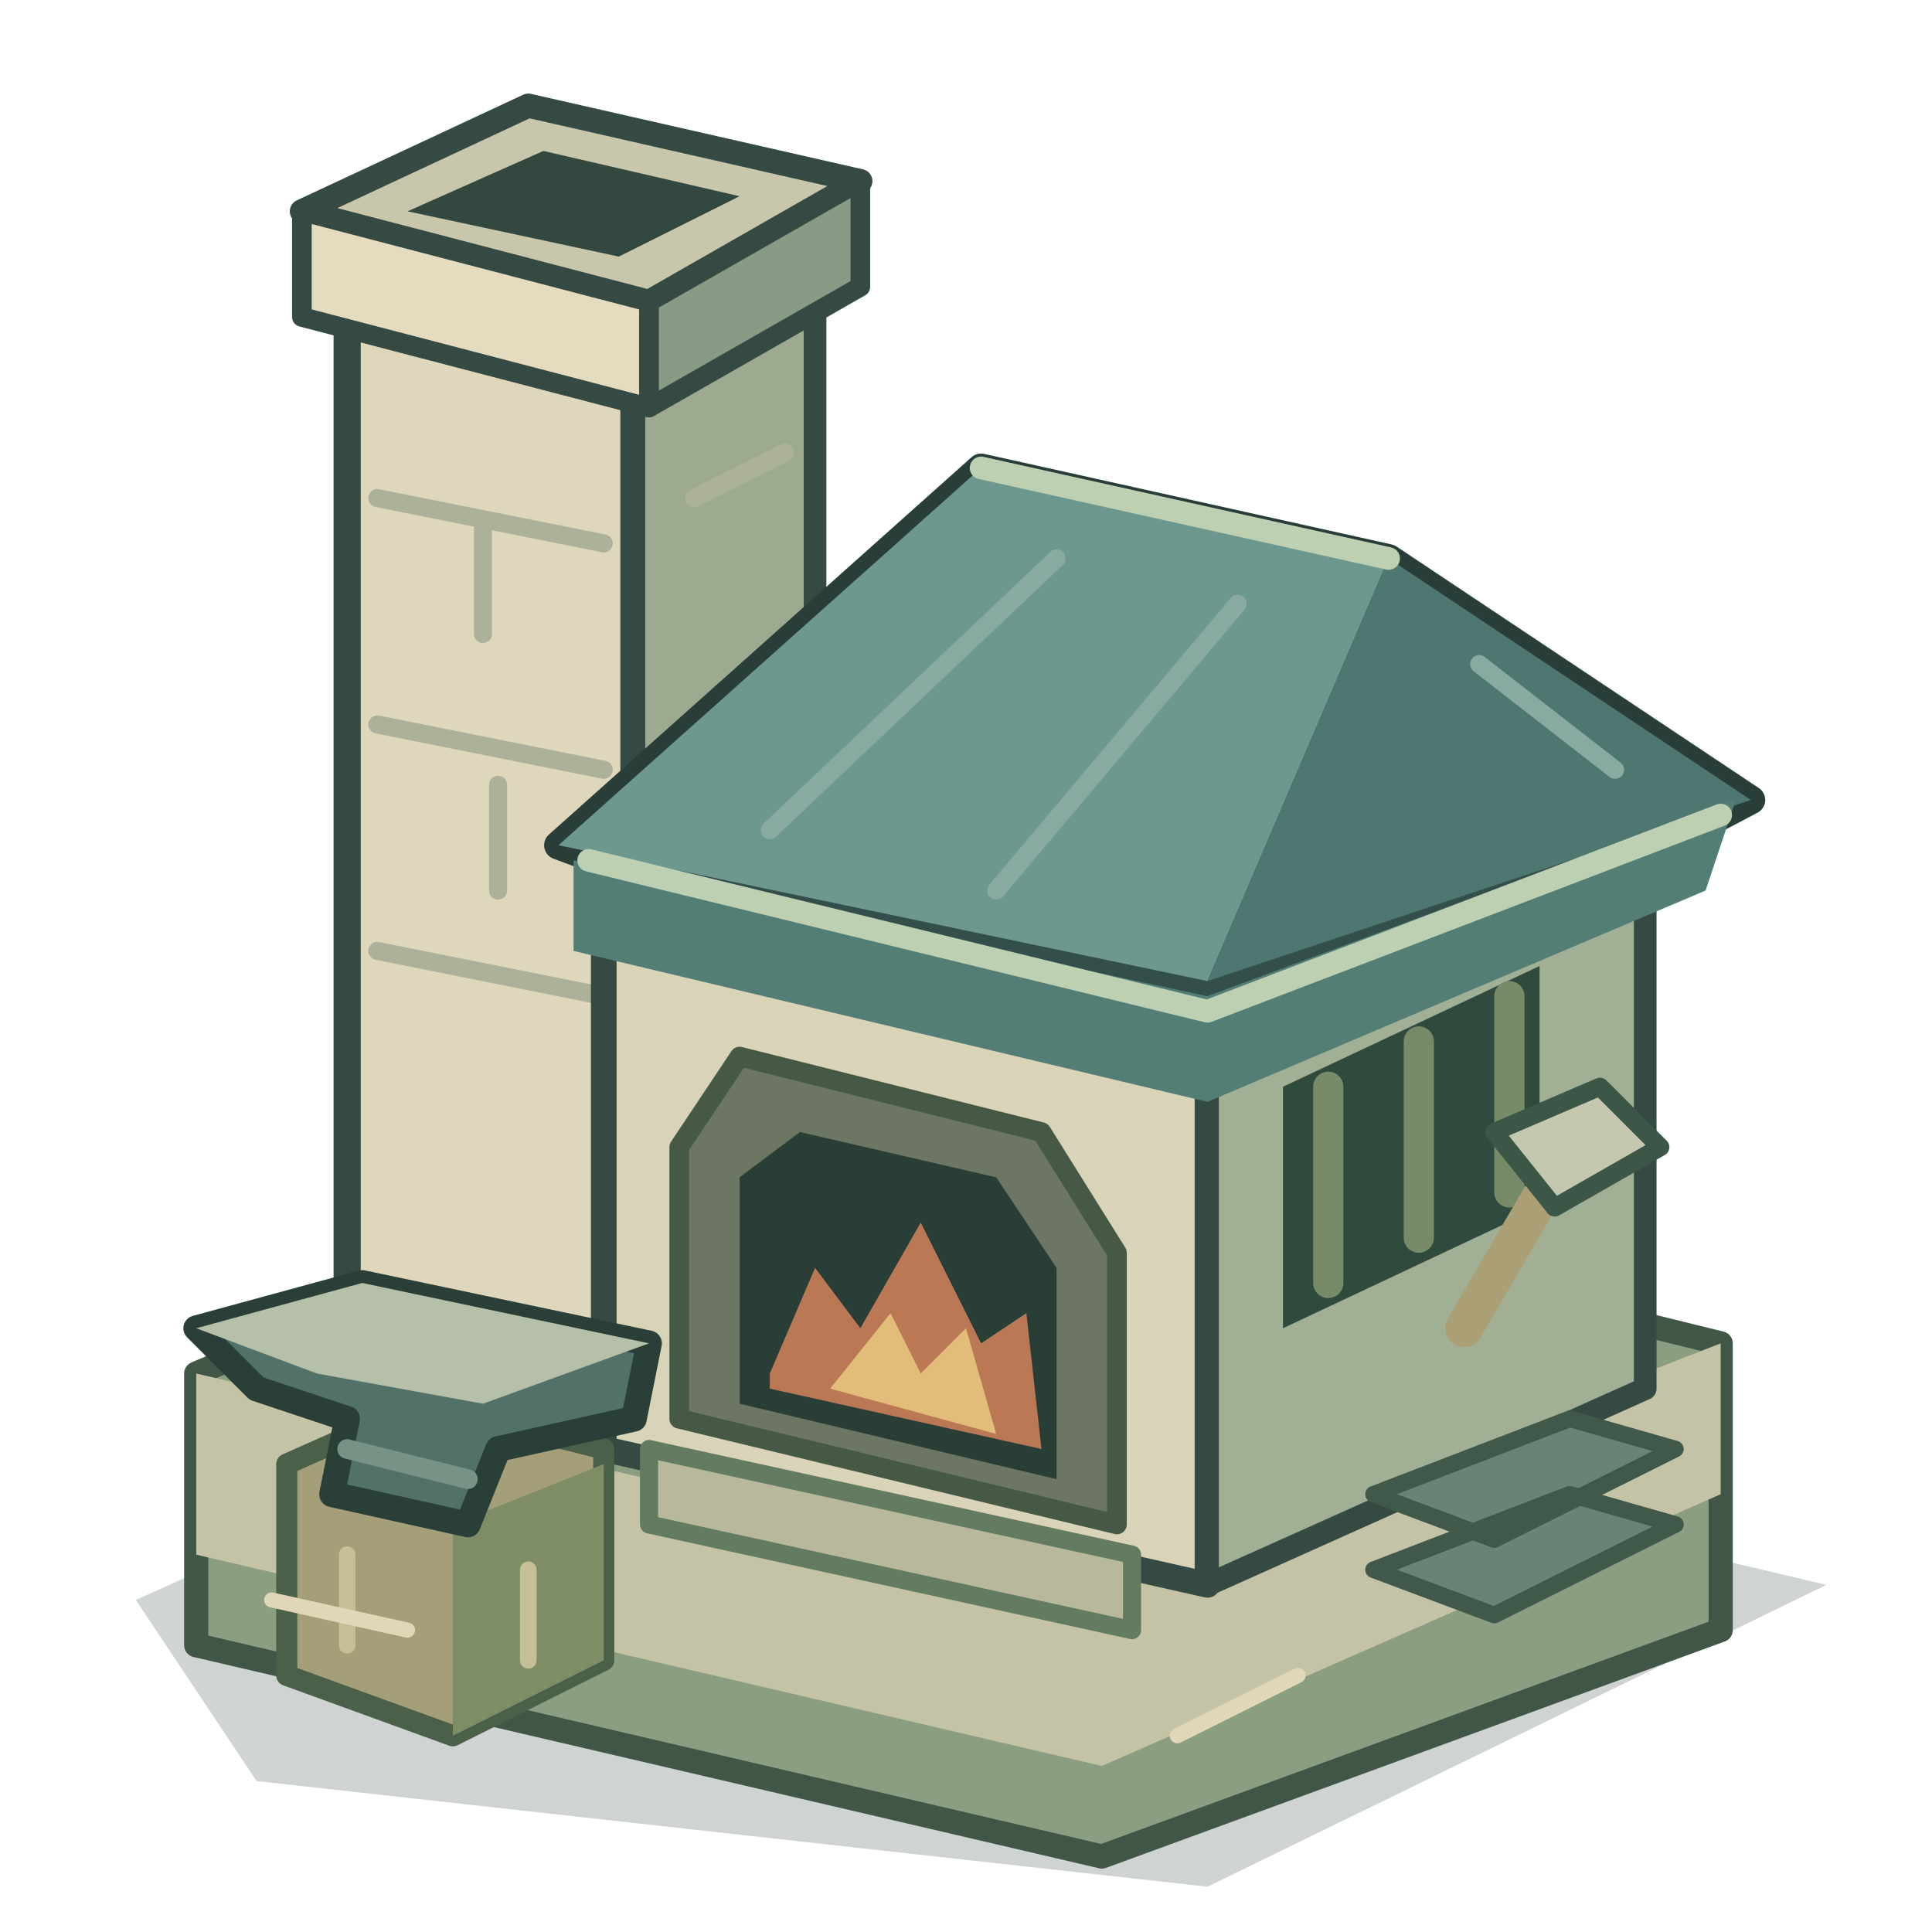
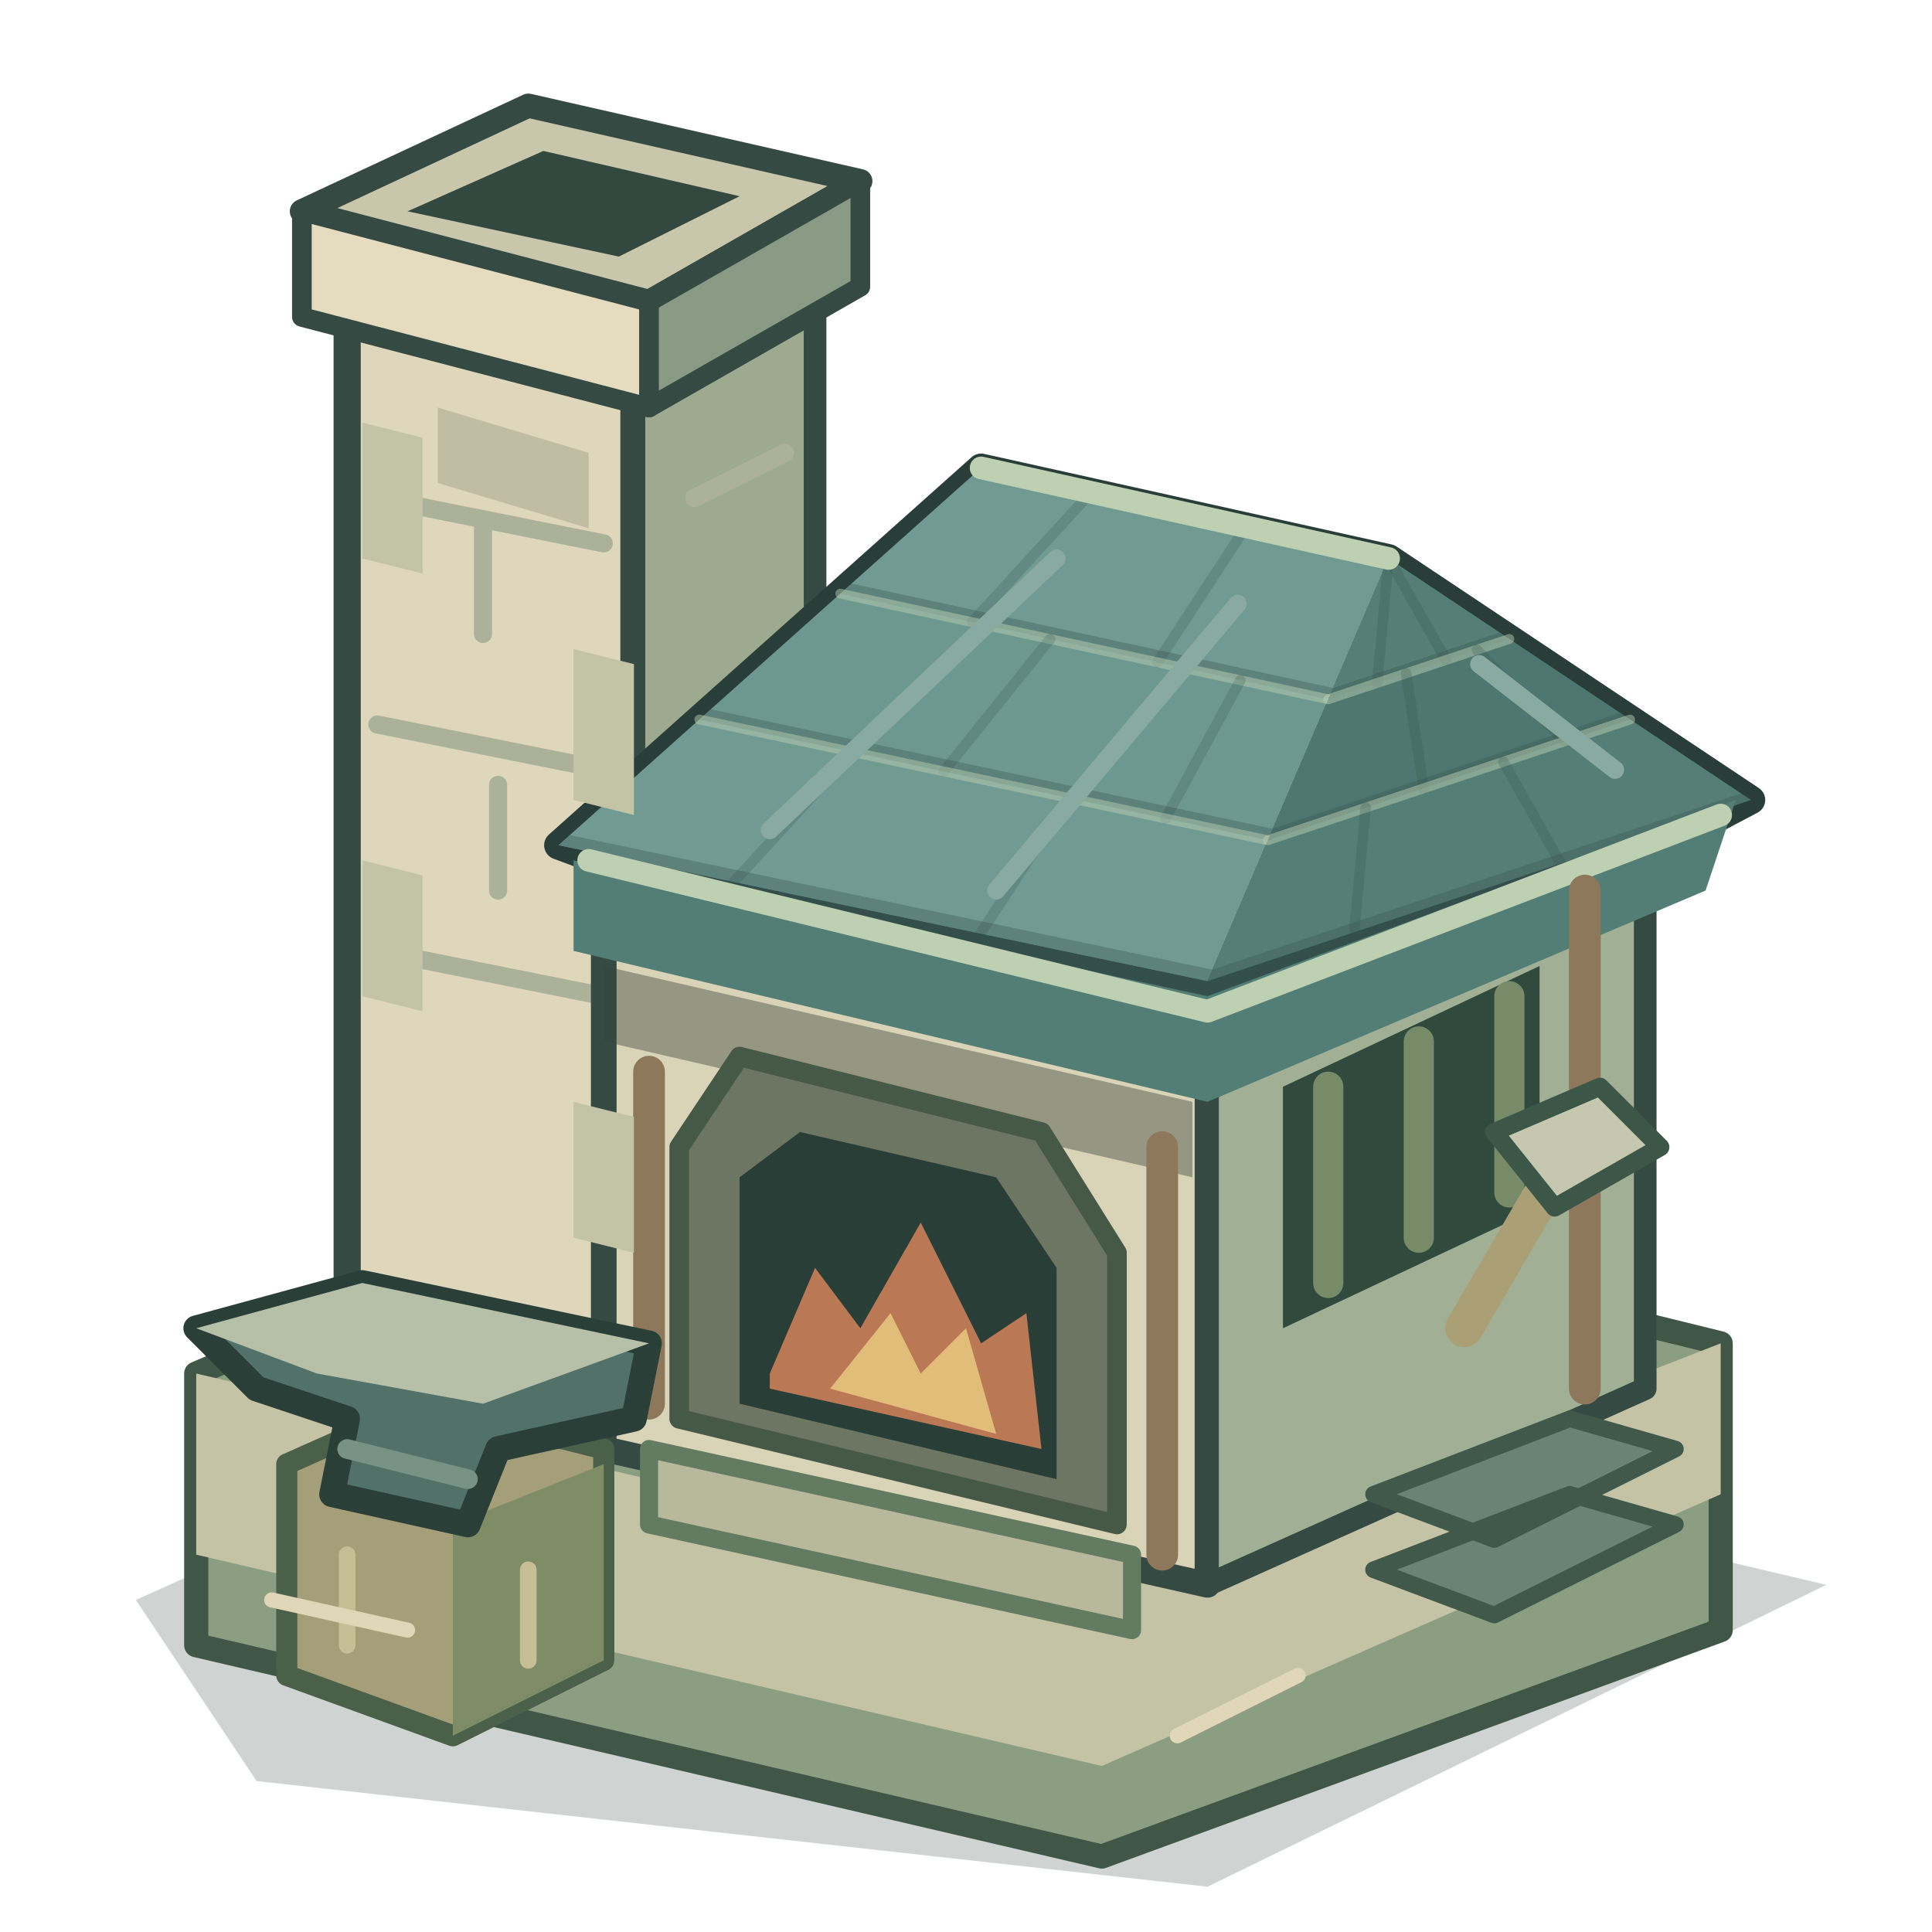
<svg xmlns="http://www.w3.org/2000/svg" width="128" height="128" viewBox="0 0 128 128">
  <g stroke-linejoin="round" stroke-linecap="round">
    <path d="M9 106 49 88 121 105 80 125 17 118Z" fill="#263c36" opacity=".22" />
    <path d="M13 91 53 74 114 89 114 108 73 123 13 109Z" fill="#8c9e82" stroke="#405647" stroke-width="1.6" />
    <path d="M13 91 73 105 114 89 114 99 73 117 13 103Z" fill="#c4c3a6" />
    <path d="M23 19 42 23 42 93 23 88Z" fill="#dfd7bb" stroke="#344a43" stroke-width="1.8" />
    <path d="M42 23 54 17 54 86 42 93Z" fill="#9eaa90" stroke="#344a43" stroke-width="1.5" />
    <path d="M20 14 35 7 57 12 43 20Z" fill="#c8c6ab" stroke="#344a43" stroke-width="1.6" />
    <path d="M20 14 43 20 43 27 20 21Z" fill="#e5dcc0" stroke="#344a43" stroke-width="1.3" />
    <path d="M43 20 57 12 57 19 43 27Z" fill="#899b84" stroke="#344a43" stroke-width="1.3" />
    <path d="M27 14 36 10 49 13 41 17Z" fill="#33483f" />
    <path d="M25 33 40 36 M25 48 40 51 M25 63 40 66 M32 35 32 42 M33 52 33 59 M46 33 52 30" stroke="#acb29a" stroke-width="1.2" />
    <path d="M40 58 80 67 80 105 40 96Z" fill="#d9d3b7" stroke="#344a43" stroke-width="1.7" />
    <path d="M80 67 109 52 109 92 80 105Z" fill="#a1af95" stroke="#344a43" stroke-width="1.5" />
    <path d="M37 56 65 31 92 37 116 53 80 72Z" fill="#344f4b" stroke="#293d39" stroke-width="1.9" />
    <path d="M37 56 65 31 92 37 80 65Z" fill="#6c9890" />
+     <path d="M65 31 92 37 88 46.33 55.67 39.33Z" fill="#88aaa0" opacity=".14" />
+     <path d="M56.42 38.66 88.32 45.58 88 46.33 55.67 39.33Z" fill="#344f4b" opacity=".32" />
+     <path d="M65 31 92 37" fill="none" stroke="#bed0b2" stroke-width=".65" opacity=".48" />
+     <path d="M72.29 32.62 64.4 41.22" stroke="#344f4b" stroke-width=".7" opacity=".22" />
+     <path d="M82.55 34.9 76.68 43.88" stroke="#344f4b" stroke-width=".7" opacity=".22" />
+     <path d="M47.09 46.99 84.32 54.91 84 55.67 46.33 47.67Z" fill="#344f4b" opacity=".32" />
+     <path d="M55.67 39.33 88 46.33" fill="none" stroke="#bed0b2" stroke-width=".65" opacity=".48" />
+     <path d="M69.57 42.34 62.53 51.11" stroke="#344f4b" stroke-width=".7" opacity=".22" />
+     <path d="M82.18 45.07 77.22 54.23" stroke="#344f4b" stroke-width=".7" opacity=".22" />
+     <path d="M46.33 47.67 84 55.67 80 65 37 56Z" fill="#88aaa0" opacity=".14" />
+     <path d="M37.76 55.33 80.32 64.24 80 65 37 56Z" fill="#344f4b" opacity=".32" />
+     <path d="M46.33 47.67 84 55.67" fill="none" stroke="#bed0b2" stroke-width=".65" opacity=".48" />
+     <path d="M56.5 49.83 48.61 58.43" stroke="#344f4b" stroke-width=".7" opacity=".22" />
+     <path d="M70.82 52.87 64.95 61.85" stroke="#344f4b" stroke-width=".7" opacity=".22" />
    <path d="M92 37 116 53 80 65Z" fill="#4d7770" />
+     <path d="M92 37 92 37 100 42.33 88 46.33Z" fill="#88aaa0" opacity=".14" />
+     <path d="M88.32 45.58 99.35 41.9 100 42.33 88 46.33Z" fill="#344f4b" opacity=".32" />
+     <path d="M92 37 92 37" fill="none" stroke="#bed0b2" stroke-width=".65" opacity=".48" />
+     <path d="M92 37 91.24 45.25" stroke="#344f4b" stroke-width=".7" opacity=".22" />
+     <path d="M92 37 95.8 43.73" stroke="#344f4b" stroke-width=".7" opacity=".22" />
+     <path d="M84.32 54.91 107.35 47.23 108 47.67 84 55.67Z" fill="#344f4b" opacity=".32" />
+     <path d="M88 46.33 100 42.33" fill="none" stroke="#bed0b2" stroke-width=".65" opacity=".48" />
+     <path d="M93.16 44.61 94.32 52.23" stroke="#344f4b" stroke-width=".7" opacity=".22" />
+     <path d="M97.84 43.05 103.68 49.11" stroke="#344f4b" stroke-width=".7" opacity=".22" />
+     <path d="M84 55.67 108 47.67 116 53 80 65Z" fill="#88aaa0" opacity=".14" />
+     <path d="M80.32 64.24 115.35 52.57 116 53 80 65Z" fill="#344f4b" opacity=".32" />
+     <path d="M84 55.67 108 47.67" fill="none" stroke="#bed0b2" stroke-width=".65" opacity=".48" />
+     <path d="M90.48 53.51 89.72 61.76" stroke="#344f4b" stroke-width=".7" opacity=".22" />
+     <path d="M99.6 50.47 103.4 57.2" stroke="#344f4b" stroke-width=".7" opacity=".22" />
    <path d="M38 57 80 66 115 53 113 59 80 73 38 63Z" fill="#527e75" />
    <path d="M39 57 80 67 114 54 M65 31 92 37" fill="none" stroke="#bed0b2" stroke-width="1.5" />
    <path d="M51 55 70 37 M66 59 82 40 M98 44 107 51" stroke="#88aaa0" stroke-width="1.2" />
+     <path d="M40 64 79 73 79 78 40 69Z" fill="#37453b" opacity=".42" />
+     <path d="M43 71 43 93 M77 76 77 103 M105 59 105 92" stroke="#8d785b" stroke-width="2.1" />
+     <path d="M24 28 28 29 28 38 24 37 M38 43 42 44 42 54 38 53 M24 57 28 58 28 67 24 66 M38 73 42 74 42 83 38 82" fill="#c3c3a6" />
+     <path d="M29 27 39 30 39 35 29 32Z" fill="#37453b" opacity=".18" />
    <path d="M45 76 49 70 69 75 74 83 74 101 45 94Z" fill="#6d7662" stroke="#465947" stroke-width="1.3" />
    <path d="M49 78 53 75 66 78 70 84 70 98 49 93Z" fill="#293e36" />
    <path d="M51 91 54 84 57 88 61 81 65 89 68 87 69 96 51 92Z" fill="#ba7954" />
    <path d="M55 92 59 87 61 91 64 88 66 95Z" fill="#e2bd7a" />
    <path d="M43 96 75 103 75 108 43 101Z" fill="#b8b99c" stroke="#637b61" stroke-width="1.2" />
    <path d="M85 72 102 64 102 80 85 88Z" fill="#304a3e" />
    <path d="M88 72 88 85 M94 69 94 82 M100 66 100 79" stroke="#788b69" stroke-width="2" />
    <path d="M19 97 28 93 40 96 40 110 30 115 19 111Z" fill="#a49f78" stroke="#4a6049" stroke-width="1.4" />
    <path d="M30 101 40 97 40 110 30 115Z" fill="#7f8d67" />
    <path d="M23 103 23 109 M35 104 35 110" stroke="#c6be94" stroke-width="1.1" />
    <path d="M13 88 24 85 43 89 42 94 33 96 31 101 22 99 23 94 17 92Z" fill="#527168" stroke="#293f38" stroke-width="1.7" />
    <path d="M13 88 24 85 43 89 32 93 21 91Z" fill="#b6c0a8" />
    <path d="M23 96 31 98" stroke="#789386" stroke-width="1.3" />
    <path d="M91 99 104 94 111 96 99 102Z M91 104 104 99 111 101 99 107Z" fill="#6b8374" stroke="#40594b" stroke-width="1.1" />
    <path d="M97 88 104 76" stroke="#ab9f75" stroke-width="2.5" />
    <path d="M99 75 106 72 110 76 103 80Z" fill="#c5c8ae" stroke="#3c5748" stroke-width="1.2" />
    <path d="M18 106 27 108 M78 115 86 111" stroke="#e0d7b8" stroke-width="1" />
  </g>
</svg>
